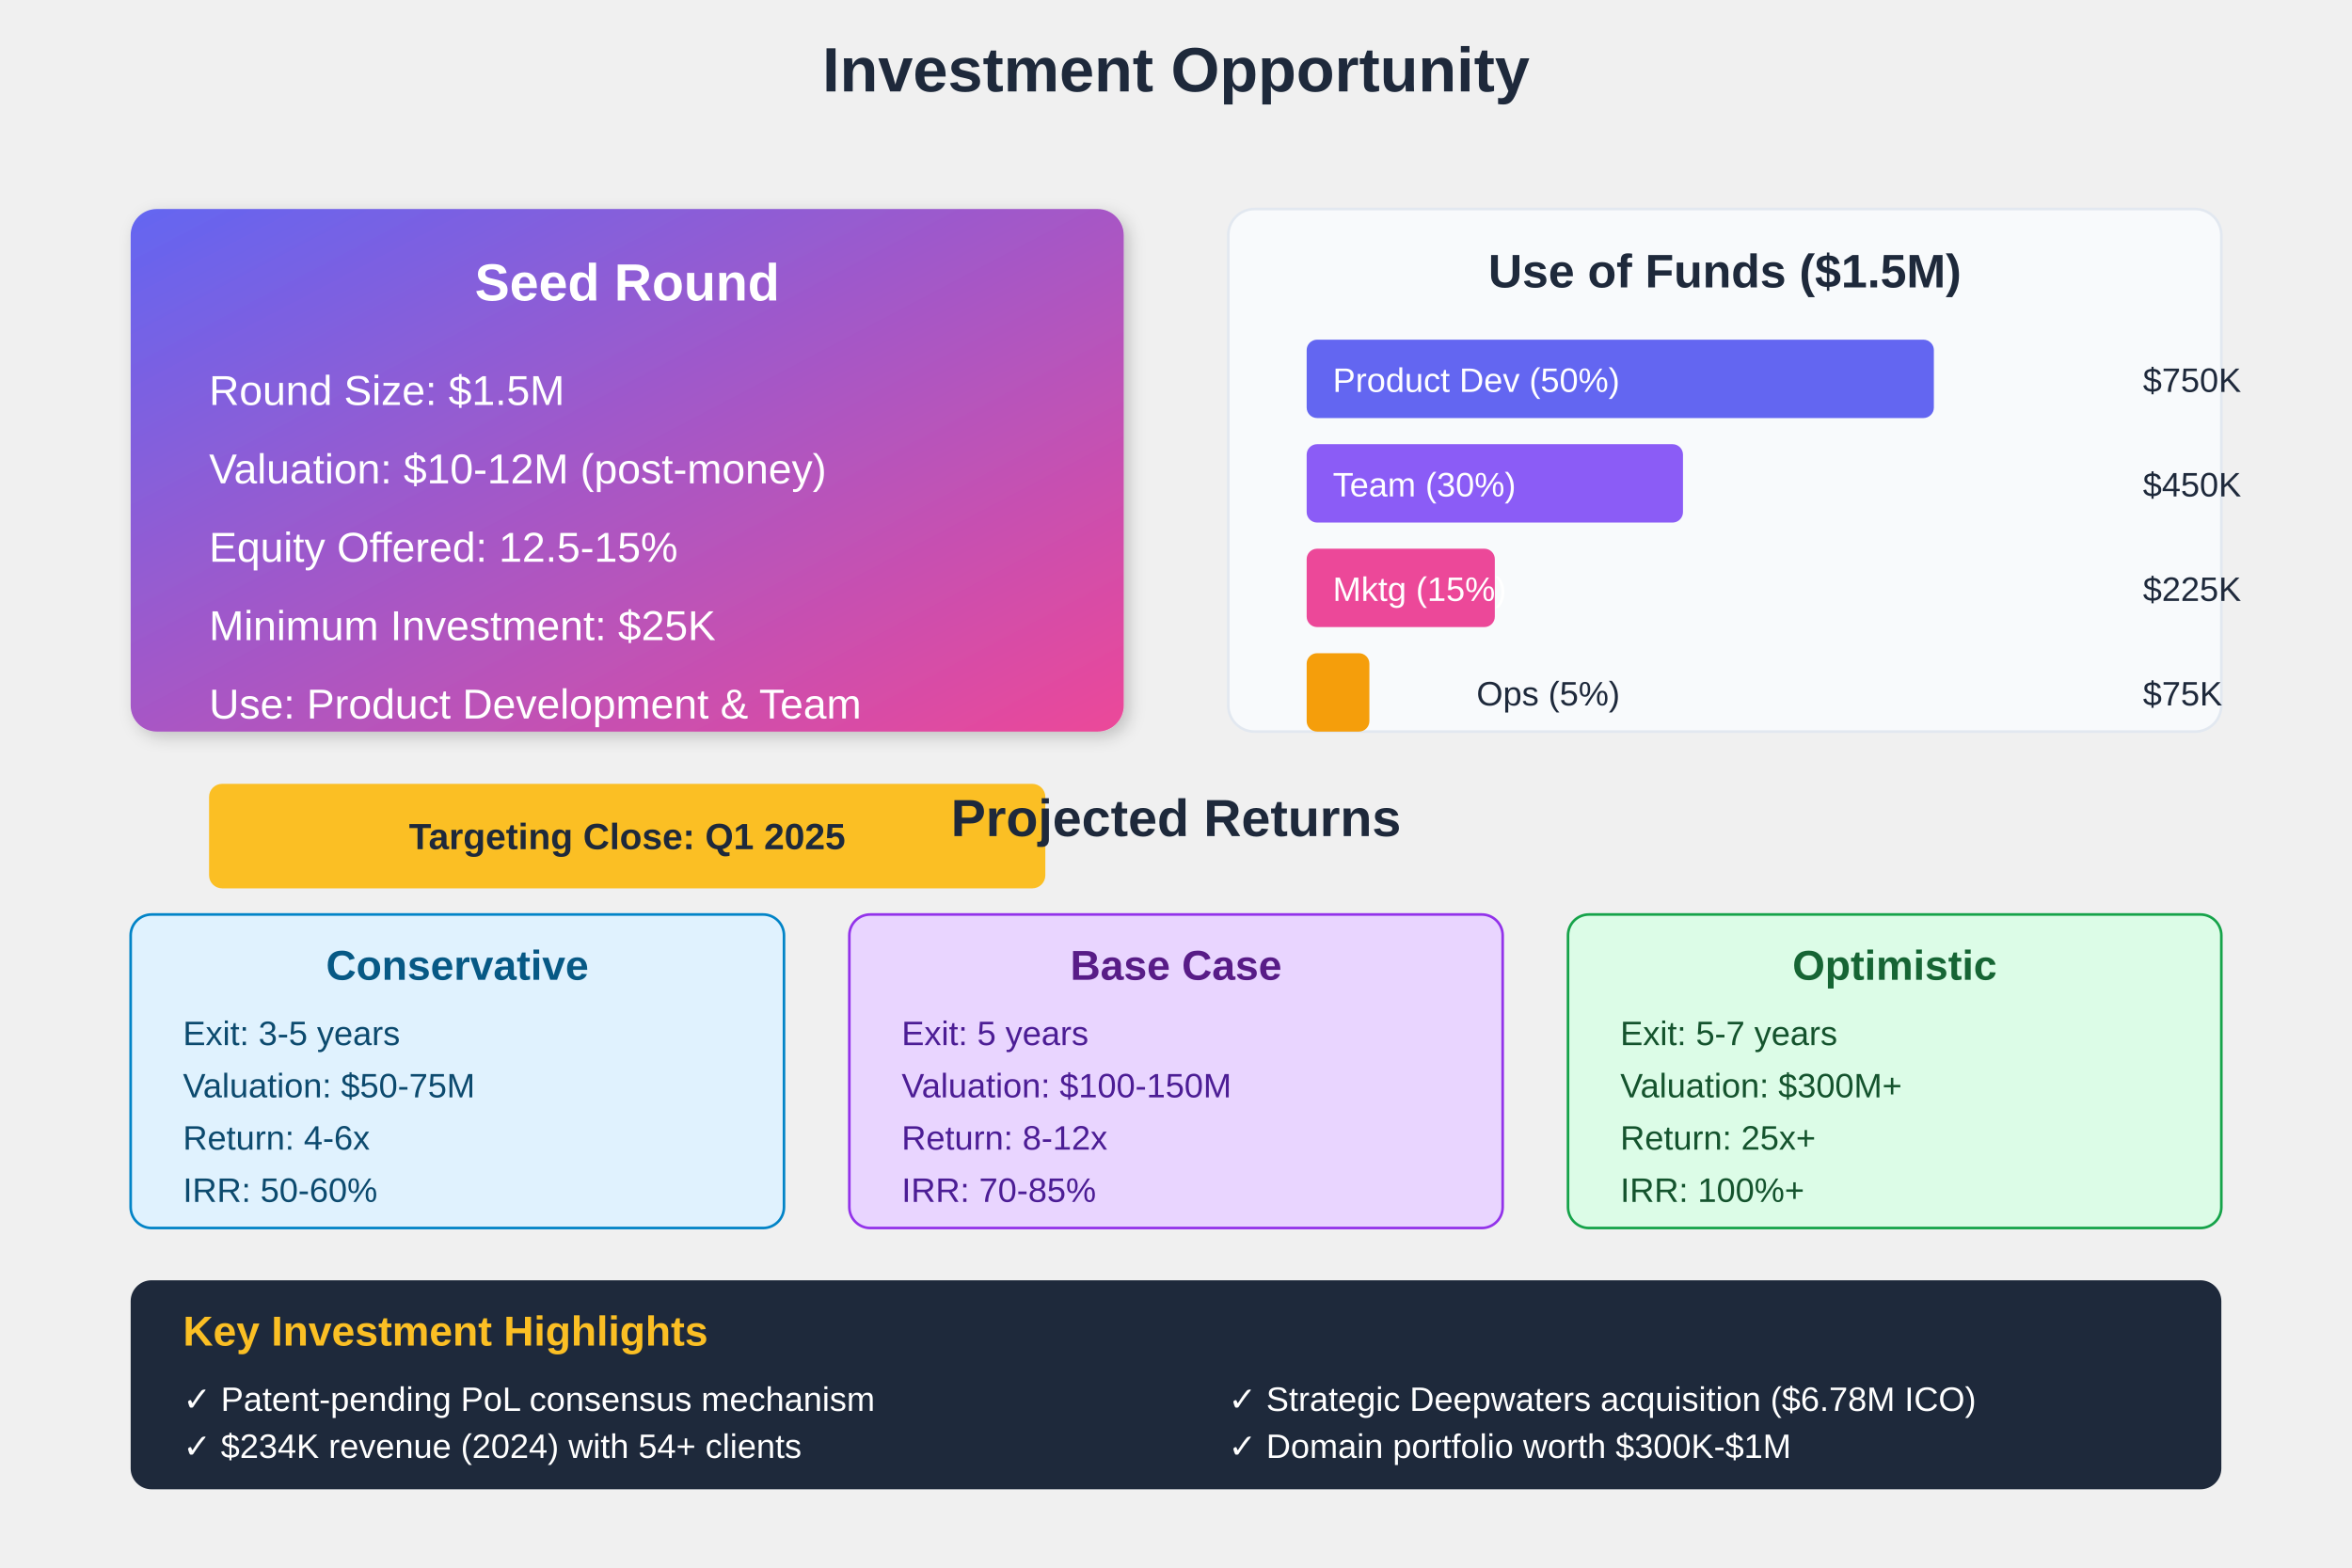
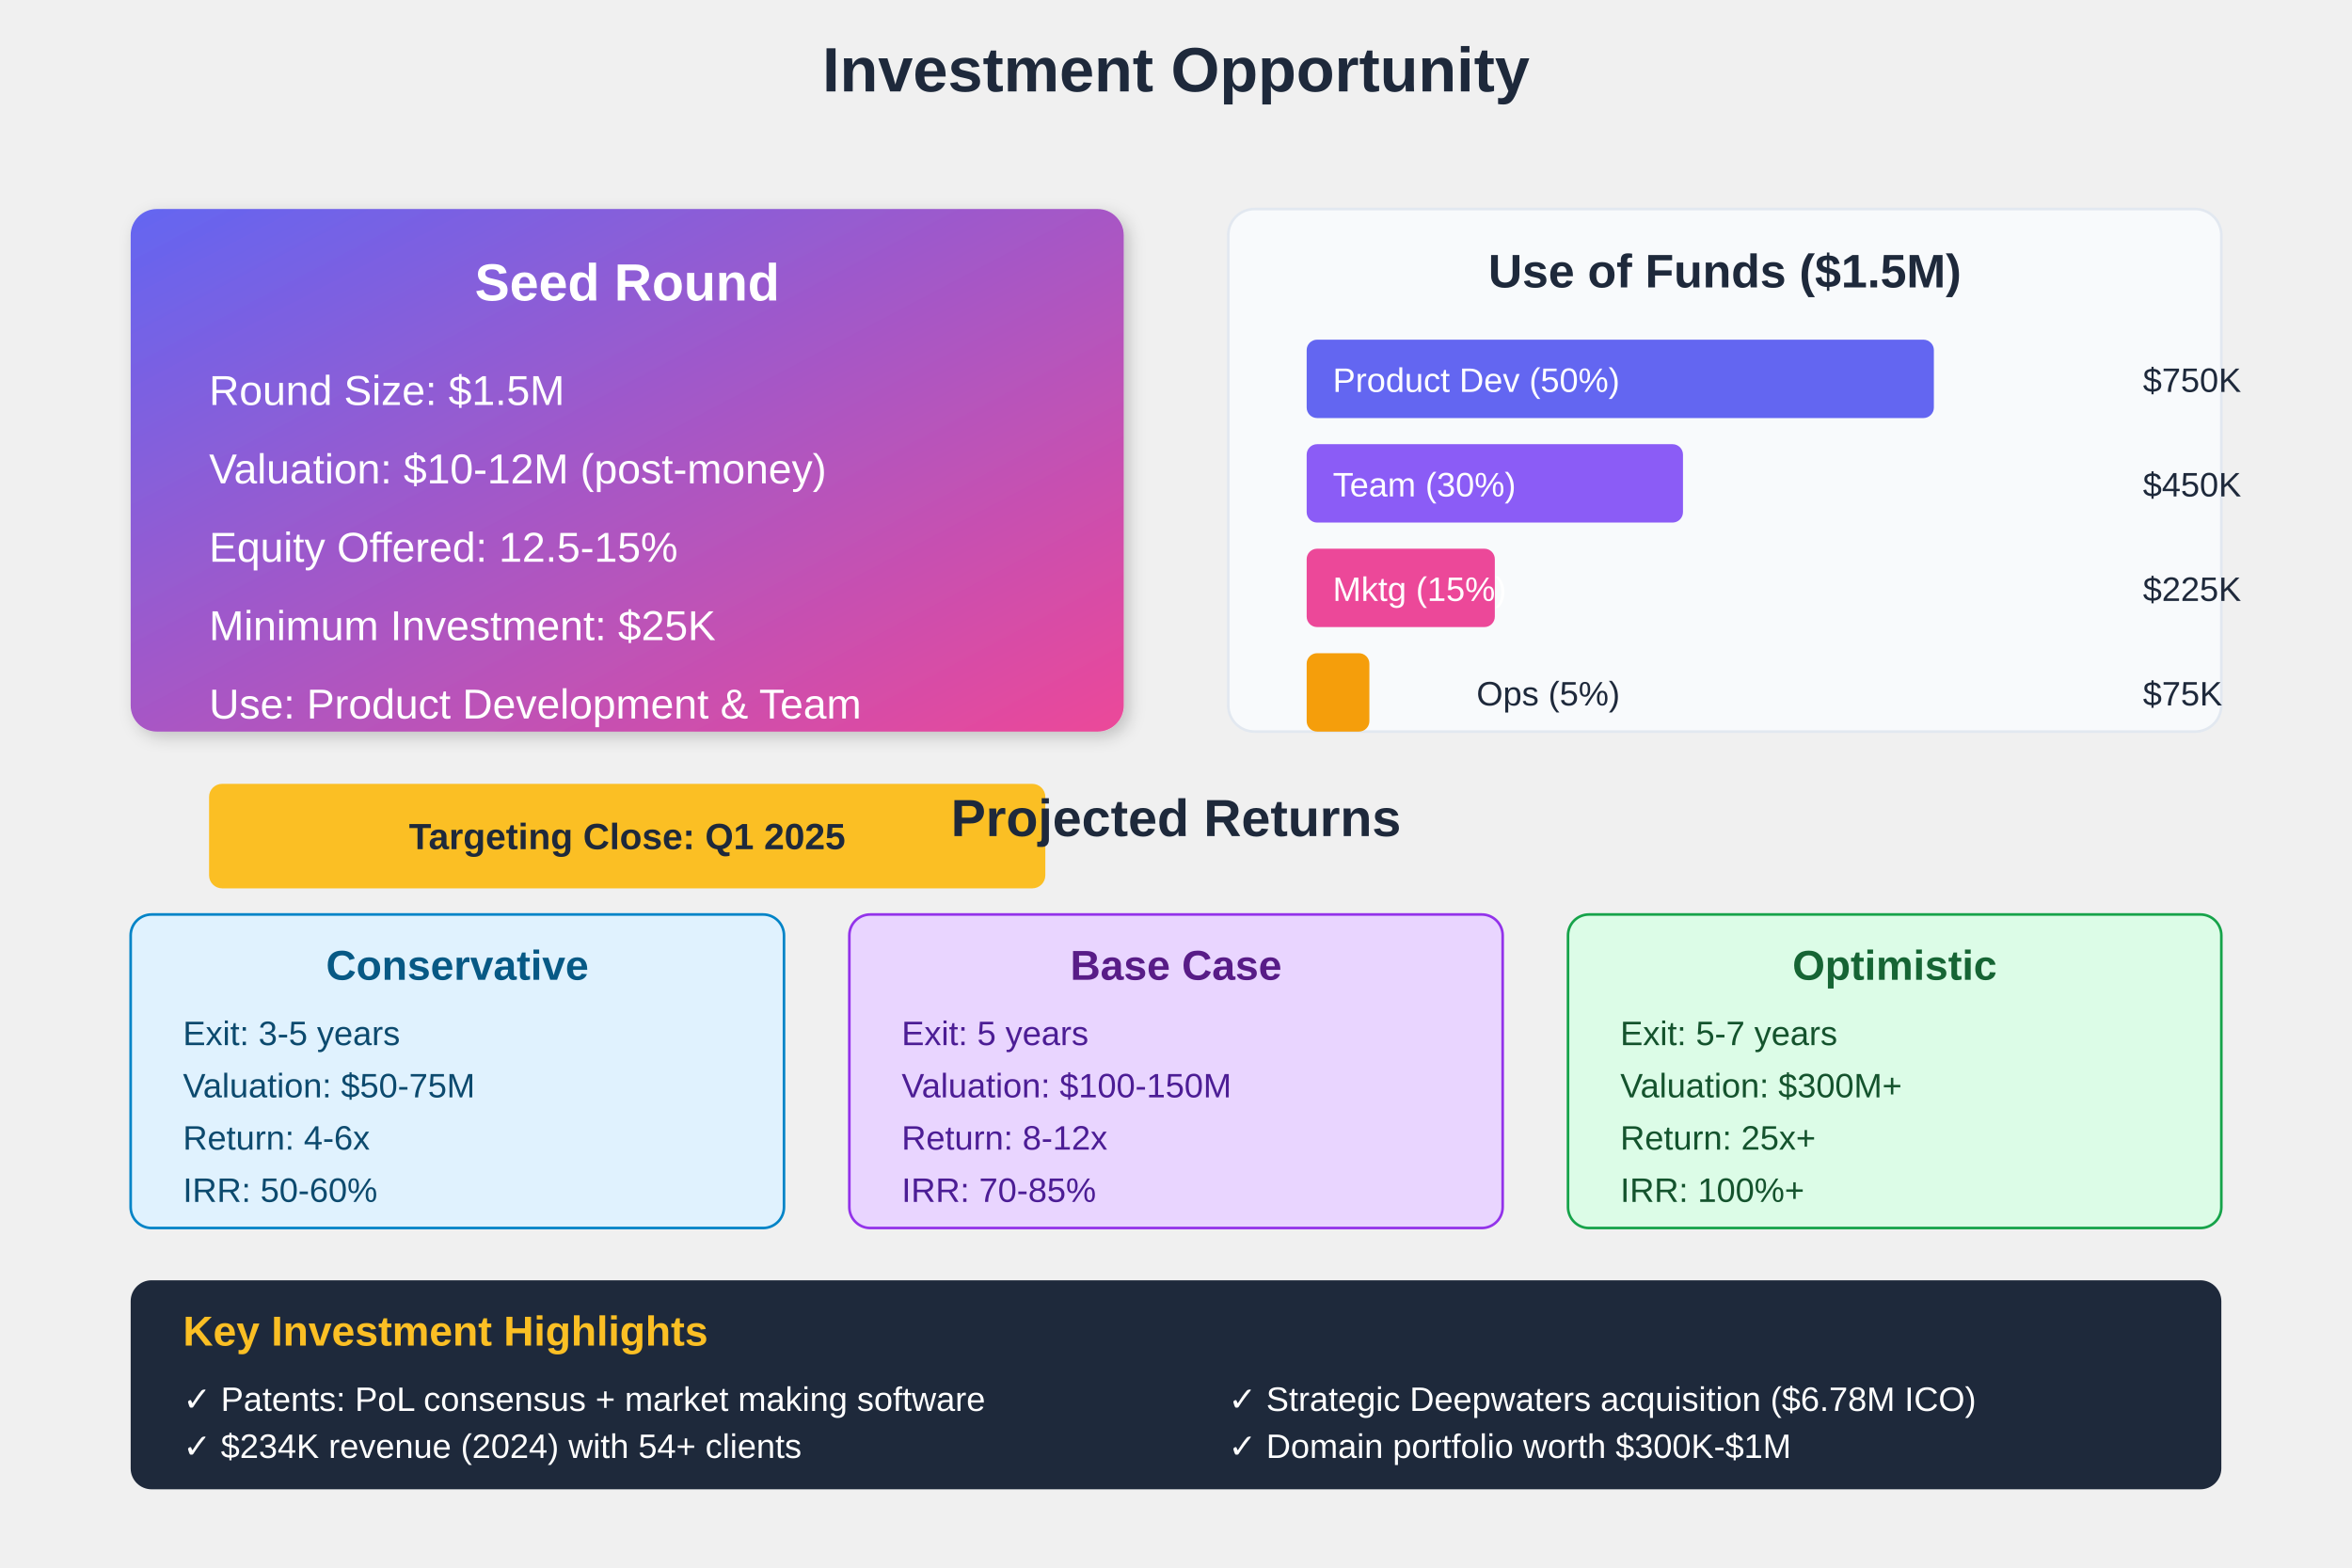
<svg xmlns="http://www.w3.org/2000/svg" viewBox="0 0 900 600">
  <defs>
    <linearGradient id="investGrad" x1="0%" y1="0%" x2="100%" y2="100%">
      <stop offset="0%" style="stop-color:#6366f1;stop-opacity:1" />
      <stop offset="100%" style="stop-color:#ec4899;stop-opacity:1" />
    </linearGradient>
    <filter id="shadow" x="-50%" y="-50%" width="200%" height="200%">
      <feDropShadow dx="2" dy="2" stdDeviation="3" flood-opacity="0.2" />
    </filter>
  </defs>
  <text x="450" y="35" font-family="Arial, sans-serif" font-size="24" font-weight="bold" text-anchor="middle" fill="#1e293b">
    Investment Opportunity
  </text>
  <g transform="translate(50, 80)">
    <rect x="0" y="0" width="380" height="200" fill="url(#investGrad)" rx="10" filter="url(#shadow)" />
    <text x="190" y="35" font-family="Arial, sans-serif" font-size="20" font-weight="bold" text-anchor="middle" fill="white">
      Seed Round
    </text>
    <g font-family="Arial, sans-serif" font-size="16" fill="white">
      <text x="30" y="75">Round Size: $1.5M</text>
      <text x="30" y="105">Valuation: $10-12M (post-money)</text>
      <text x="30" y="135">Equity Offered: 12.5-15%</text>
      <text x="30" y="165">Minimum Investment: $25K</text>
      <text x="30" y="195">Use: Product Development &amp; Team</text>
    </g>
    <rect x="30" y="220" width="320" height="40" fill="#fbbf24" rx="5" />
    <text x="190" y="245" font-family="Arial, sans-serif" font-size="14" font-weight="bold" text-anchor="middle" fill="#1e293b">
      Targeting Close: Q1 2025
    </text>
  </g>
  <g transform="translate(470, 80)">
    <rect x="0" y="0" width="380" height="200" fill="#f8fafc" stroke="#e2e8f0" stroke-width="1" rx="10" />
    <text x="190" y="30" font-family="Arial, sans-serif" font-size="18" font-weight="bold" text-anchor="middle" fill="#1e293b">
      Use of Funds ($1.5M)
    </text>
    <g transform="translate(30, 50)">
      <rect x="0" y="0" width="240" height="30" fill="#6366f1" rx="4" />
      <text x="10" y="20" font-family="Arial, sans-serif" font-size="13" fill="white">Product Dev (50%)</text>
      <text x="320" y="20" font-family="Arial, sans-serif" font-size="13" fill="#1e293b">$750K</text>
    </g>
    <g transform="translate(30, 90)">
      <rect x="0" y="0" width="144" height="30" fill="#8b5cf6" rx="4" />
      <text x="10" y="20" font-family="Arial, sans-serif" font-size="13" fill="white">Team (30%)</text>
      <text x="320" y="20" font-family="Arial, sans-serif" font-size="13" fill="#1e293b">$450K</text>
    </g>
    <g transform="translate(30, 130)">
      <rect x="0" y="0" width="72" height="30" fill="#ec4899" rx="4" />
      <text x="10" y="20" font-family="Arial, sans-serif" font-size="13" fill="white">Mktg (15%)</text>
      <text x="320" y="20" font-family="Arial, sans-serif" font-size="13" fill="#1e293b">$225K</text>
    </g>
    <g transform="translate(30, 170)">
      <rect x="0" y="0" width="24" height="30" fill="#f59e0b" rx="4" />
      <text x="65" y="20" font-family="Arial, sans-serif" font-size="13" fill="#1e293b">Ops (5%)</text>
      <text x="320" y="20" font-family="Arial, sans-serif" font-size="13" fill="#1e293b">$75K</text>
    </g>
  </g>
  <g transform="translate(50, 320)">
    <text x="400" y="0" font-family="Arial, sans-serif" font-size="20" font-weight="bold" text-anchor="middle" fill="#1e293b">
      Projected Returns
    </text>
    <g transform="translate(0, 30)">
      <rect x="0" y="0" width="250" height="120" fill="#e0f2fe" stroke="#0284c7" stroke-width="1" rx="8" />
      <text x="125" y="25" font-family="Arial, sans-serif" font-size="16" font-weight="bold" text-anchor="middle" fill="#075985">
        Conservative
      </text>
      <g font-family="Arial, sans-serif" font-size="13" fill="#0c4a6e">
        <text x="20" y="50">Exit: 3-5 years</text>
        <text x="20" y="70">Valuation: $50-75M</text>
        <text x="20" y="90">Return: 4-6x</text>
        <text x="20" y="110">IRR: 50-60%</text>
      </g>
    </g>
    <g transform="translate(275, 30)">
      <rect x="0" y="0" width="250" height="120" fill="#e9d5ff" stroke="#9333ea" stroke-width="1" rx="8" />
      <text x="125" y="25" font-family="Arial, sans-serif" font-size="16" font-weight="bold" text-anchor="middle" fill="#581c87">
        Base Case
      </text>
      <g font-family="Arial, sans-serif" font-size="13" fill="#4c1d95">
        <text x="20" y="50">Exit: 5 years</text>
        <text x="20" y="70">Valuation: $100-150M</text>
        <text x="20" y="90">Return: 8-12x</text>
        <text x="20" y="110">IRR: 70-85%</text>
      </g>
    </g>
    <g transform="translate(550, 30)">
      <rect x="0" y="0" width="250" height="120" fill="#dcfce7" stroke="#16a34a" stroke-width="1" rx="8" />
      <text x="125" y="25" font-family="Arial, sans-serif" font-size="16" font-weight="bold" text-anchor="middle" fill="#166534">
        Optimistic
      </text>
      <g font-family="Arial, sans-serif" font-size="13" fill="#14532d">
        <text x="20" y="50">Exit: 5-7 years</text>
        <text x="20" y="70">Valuation: $300M+</text>
        <text x="20" y="90">Return: 25x+</text>
        <text x="20" y="110">IRR: 100%+</text>
      </g>
    </g>
  </g>
  <g transform="translate(50, 490)">
    <rect x="0" y="0" width="800" height="80" fill="#1e293b" rx="8" />
    <text x="20" y="25" font-family="Arial, sans-serif" font-size="16" font-weight="bold" fill="#fbbf24">
      Key Investment Highlights
    </text>
    <g font-family="Arial, sans-serif" font-size="13" fill="white">
-       <text x="20" y="50">✓ Patent-pending PoL consensus mechanism</text>
+       <text x="20" y="50">✓ Patents: PoL consensus + market making software</text>
      <text x="20" y="68">✓ $234K revenue (2024) with 54+ clients</text>
      <text x="420" y="50">✓ Strategic Deepwaters acquisition ($6.78M ICO)</text>
      <text x="420" y="68">✓ Domain portfolio worth $300K-$1M</text>
    </g>
  </g>
</svg>
